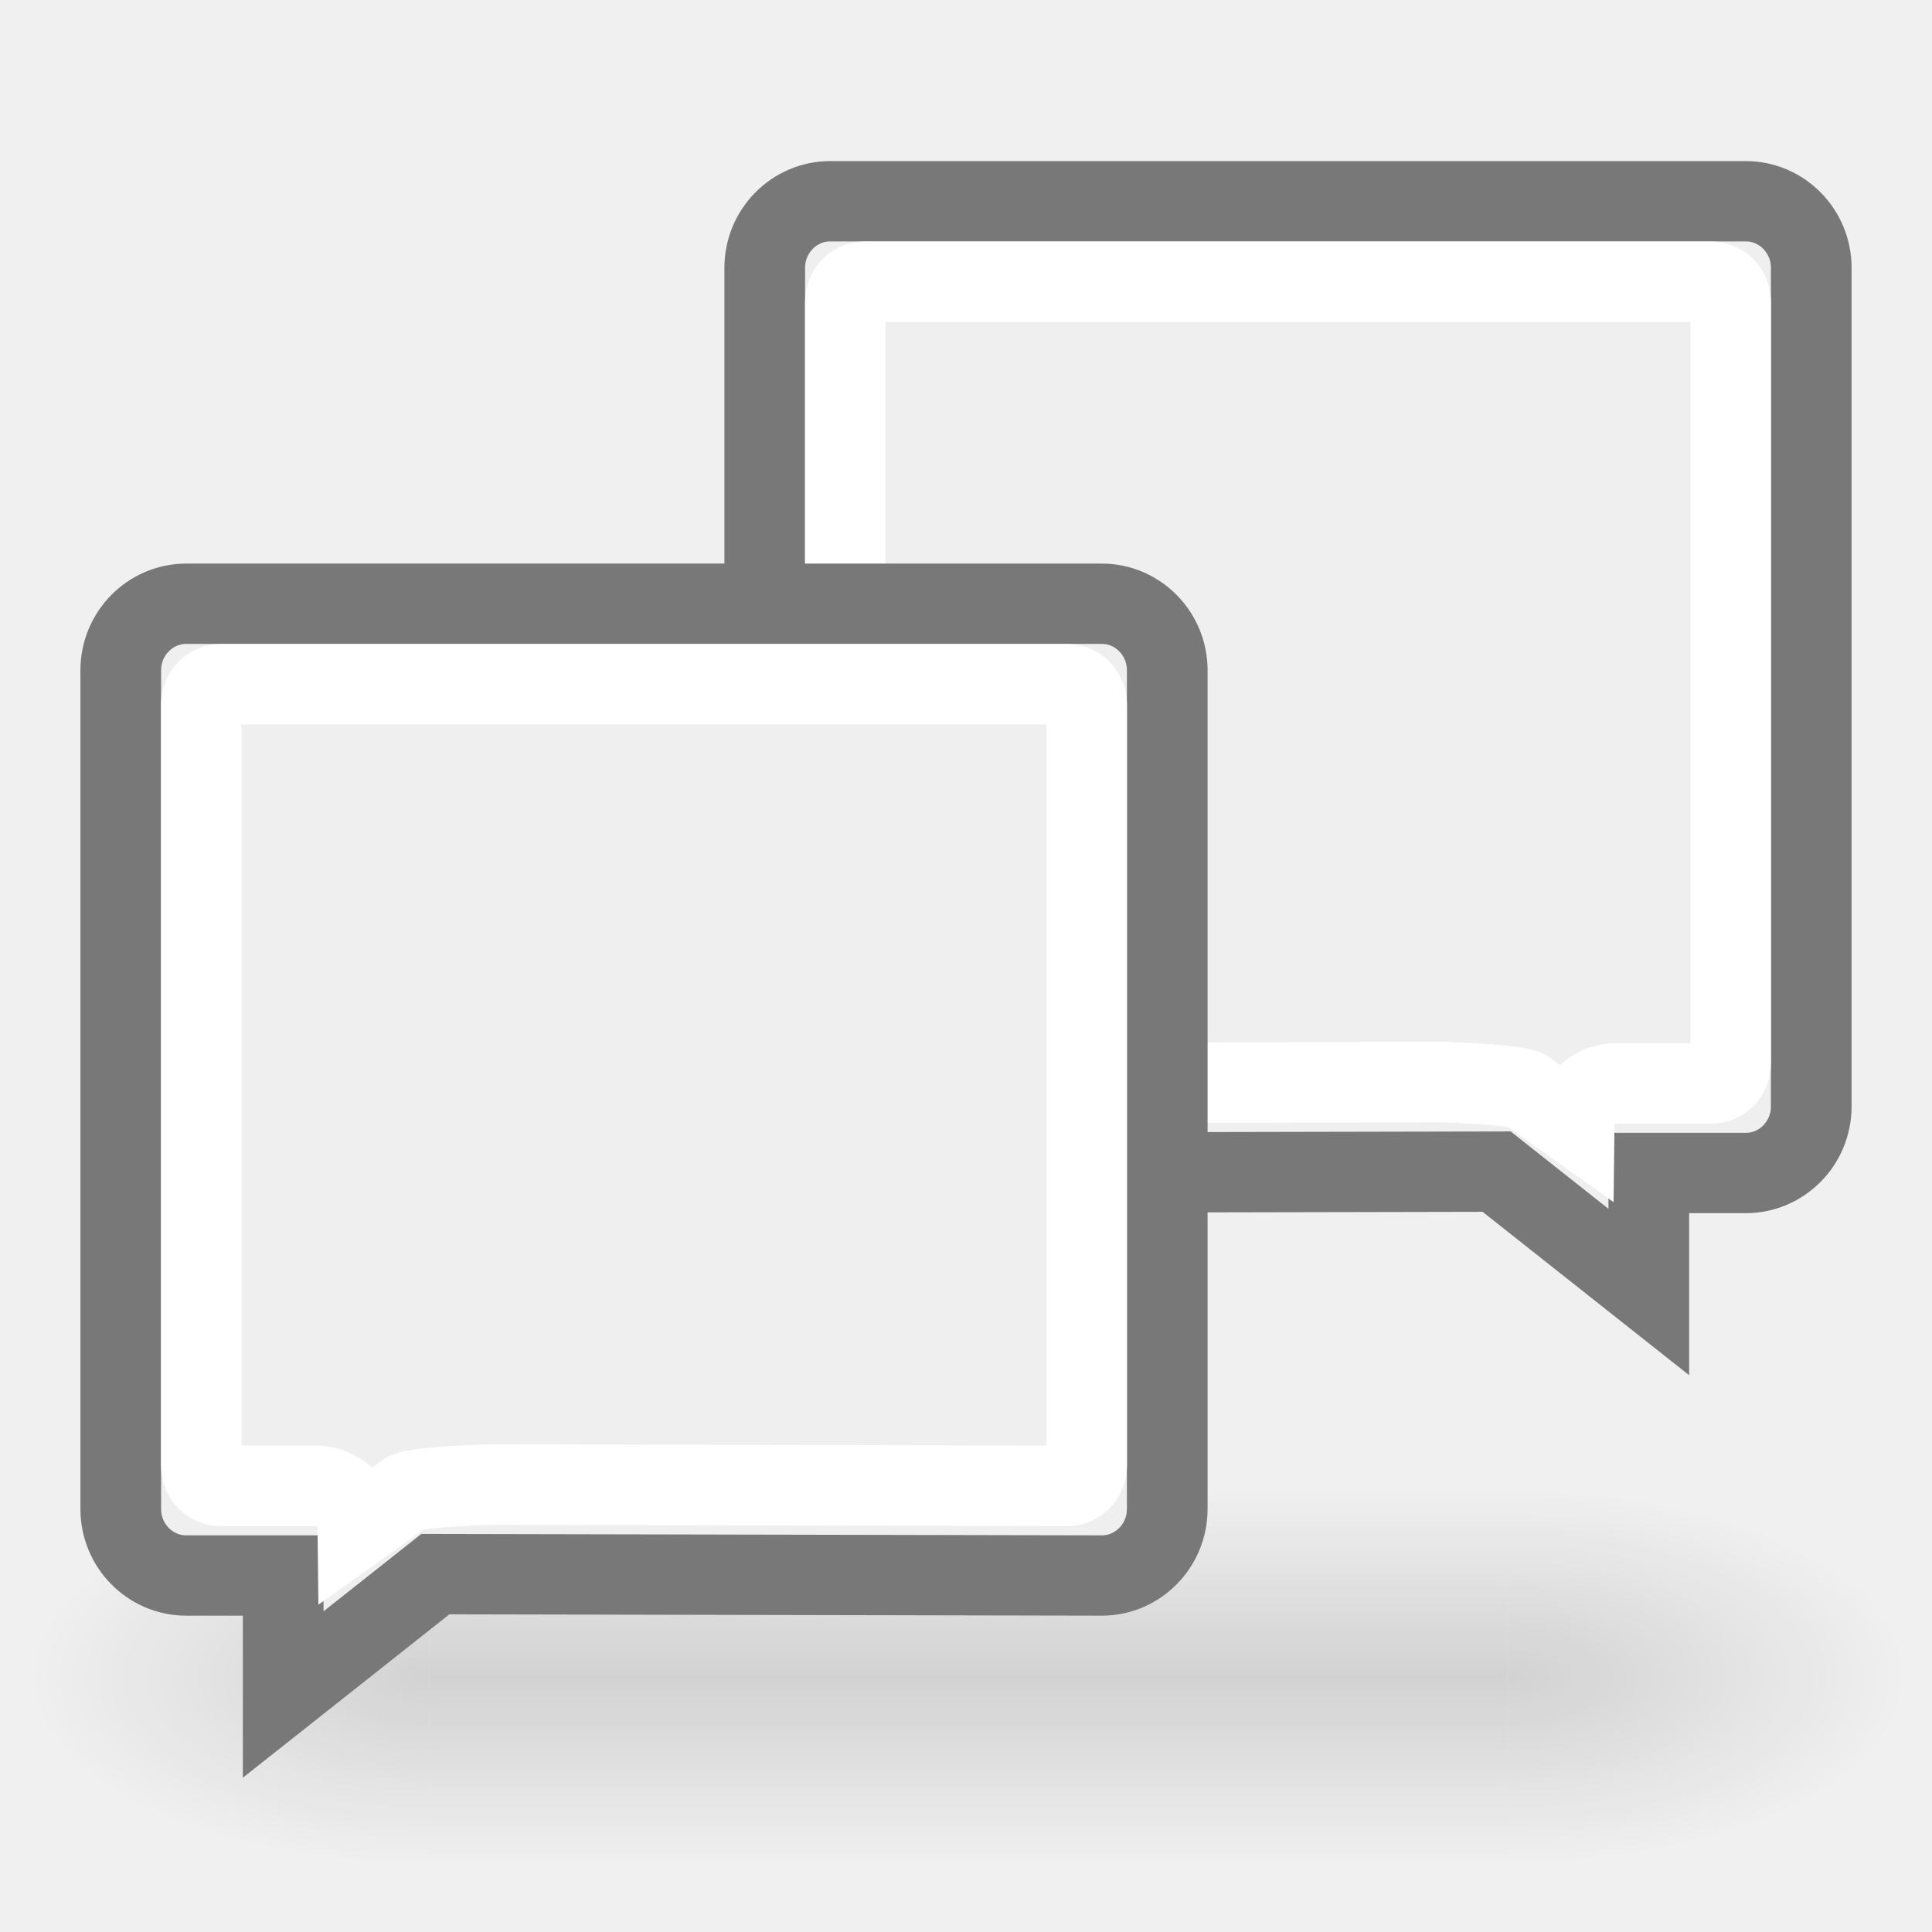
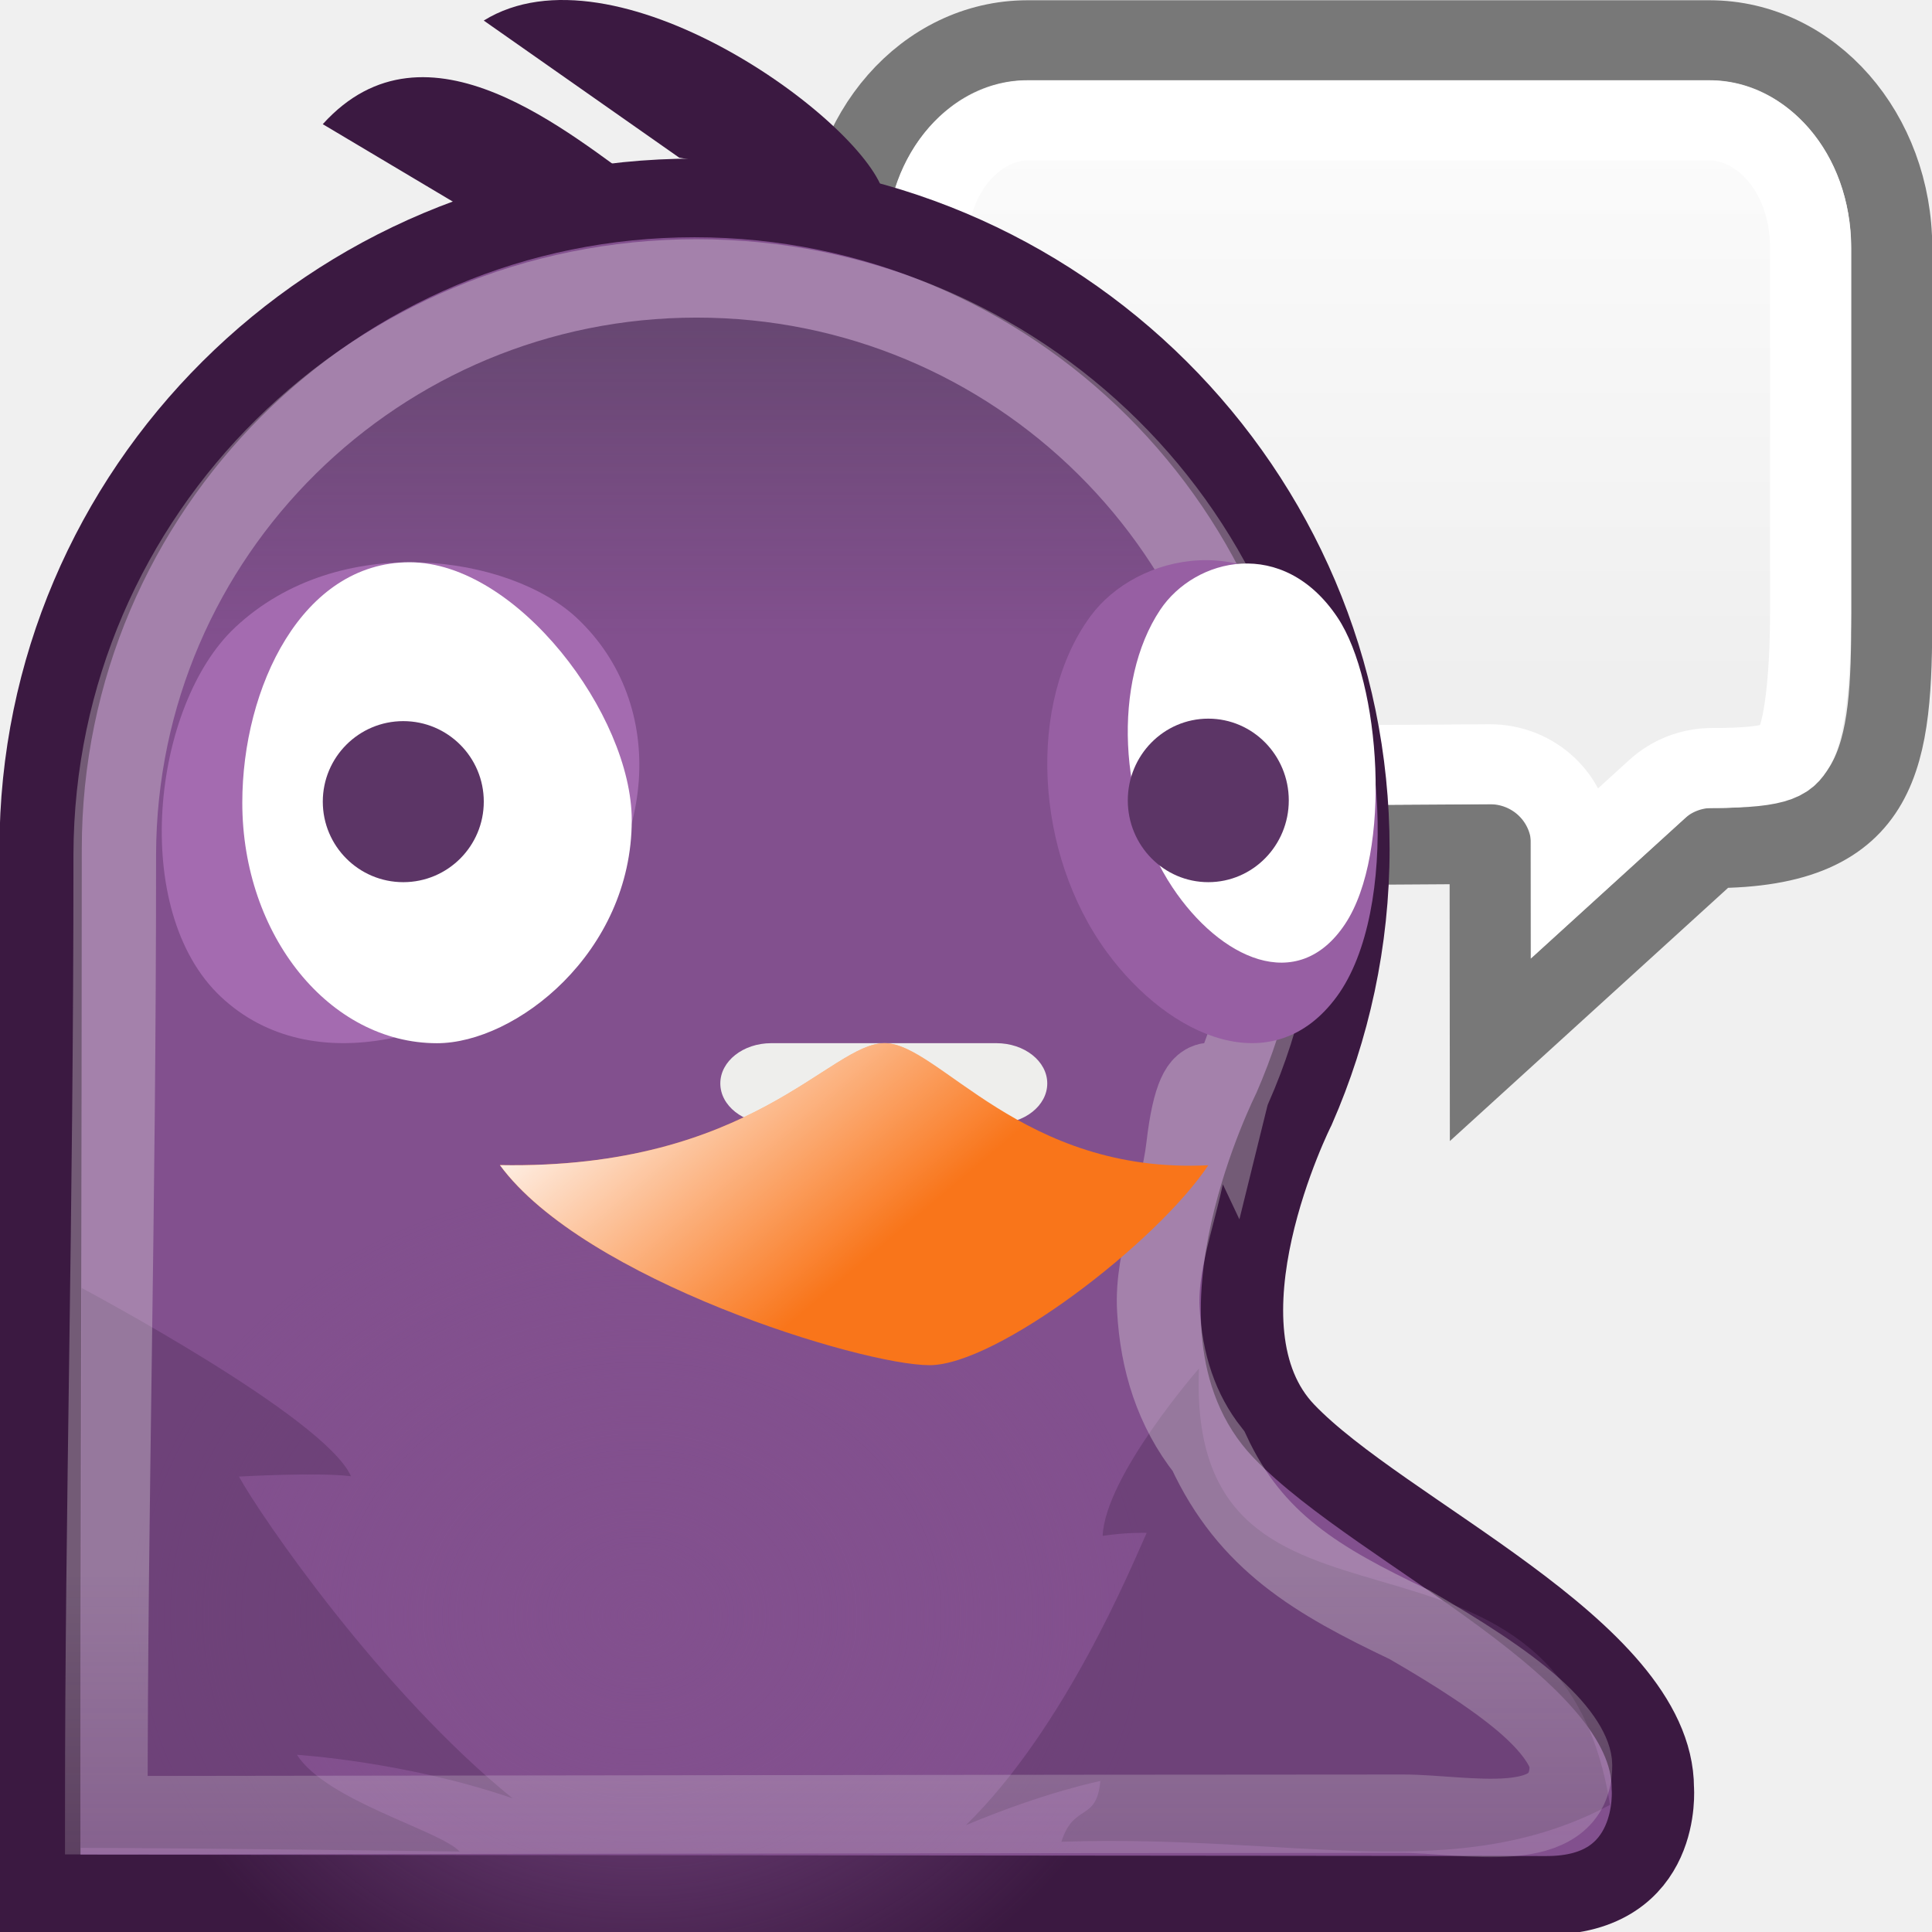
<svg xmlns="http://www.w3.org/2000/svg" xmlns:xlink="http://www.w3.org/1999/xlink" width="24" height="24" id="svg4345" version="1.0">
  <defs id="defs4347">
+     <linearGradient id="linearGradient5438">
+       <stop style="stop-color:white;stop-opacity:1;" offset="0" id="stop5440" />
+       <stop style="stop-color:white;stop-opacity:0;" offset="1" id="stop5442" />
+     </linearGradient>
+     <linearGradient id="linearGradient6817">
+       <stop style="stop-color:white;stop-opacity:1;" offset="0" id="stop6819" />
+       <stop style="stop-color:white;stop-opacity:0;" offset="1" id="stop6821" />
+     </linearGradient>
+     <linearGradient id="linearGradient6537">
+       <stop style="stop-color:white;stop-opacity:1;" offset="0" id="stop6539" />
+       <stop style="stop-color:white;stop-opacity:0;" offset="1" id="stop6541" />
+     </linearGradient>
+     <linearGradient id="linearGradient6506">
+       <stop style="stop-color:#eeeeec;stop-opacity:1;" offset="0" id="stop6508" />
+       <stop style="stop-color:#eeeeec;stop-opacity:0;" offset="1" id="stop6510" />
+     </linearGradient>
+     <linearGradient id="linearGradient5304">
+       <stop style="stop-color:#2e3436;stop-opacity:1;" offset="0" id="stop5306" />
+       <stop style="stop-color:#2e3436;stop-opacity:0;" offset="1" id="stop5308" />
+     </linearGradient>
+     <linearGradient id="linearGradient5280">
+       <stop style="stop-color:#82508e;stop-opacity:1;" offset="0" id="stop5282" />
+       <stop style="stop-color:#82508e;stop-opacity:0;" offset="1" id="stop5284" />
+     </linearGradient>
    <linearGradient id="linearGradient2804">
      <stop style="stop-color:black;stop-opacity:0;" offset="0" id="stop2806" />
      <stop id="stop2812" offset="0.5" style="stop-color:black;stop-opacity:1;" />
      <stop style="stop-color:black;stop-opacity:0;" offset="1" id="stop2808" />
-     </linearGradient>
-     <linearGradient xlink:href="#linearGradient2804" id="linearGradient1516" gradientUnits="userSpaceOnUse" x1="21.875" y1="48.001" x2="21.875" y2="40" />
-     <radialGradient xlink:href="#linearGradient2781" id="radialGradient1514" gradientUnits="userSpaceOnUse" gradientTransform="matrix(2,0,0,0.8,36,8.8)" cx="1" cy="44" fx="1" fy="44" r="5" />
-     <linearGradient id="linearGradient2781">
-       <stop style="stop-color:black;stop-opacity:1;" offset="0" id="stop2783" />
-       <stop style="stop-color:black;stop-opacity:0;" offset="1" id="stop2785" />
-     </linearGradient>
-     <radialGradient xlink:href="#linearGradient2781" id="radialGradient1512" gradientUnits="userSpaceOnUse" gradientTransform="matrix(2,0,0,0.8,-13,-79.2)" cx="1" cy="44" fx="1" fy="44" r="5" />
-     <linearGradient id="linearGradient5235">
-       <stop style="stop-color:#2e3436;stop-opacity:1;" offset="0" id="stop5237" />
-       <stop style="stop-color:#2e3436;stop-opacity:0;" offset="1" id="stop5239" />
    </linearGradient>
    <radialGradient xlink:href="#linearGradient25546" id="radialGradient25572" gradientUnits="userSpaceOnUse" gradientTransform="matrix(1,0,0,0.994693,0,4.16407e-2)" cx="7.884" cy="1.51" fx="7.884" fy="1.51" r="8.488" />
    <radialGradient xlink:href="#linearGradient25546" id="radialGradient25568" gradientUnits="userSpaceOnUse" gradientTransform="matrix(1,0,0,0.994693,0,4.16407e-2)" cx="7.884" cy="0.145" fx="7.884" fy="0.145" r="8.488" />
    <linearGradient id="linearGradient25546">
      <stop style="stop-color:white;stop-opacity:1;" offset="0" id="stop25548" />
      <stop style="stop-color:white;stop-opacity:0;" offset="1" id="stop25550" />
    </linearGradient>
    <radialGradient xlink:href="#linearGradient25546" id="radialGradient25554" cx="7.884" cy="2.624" fx="7.884" fy="2.624" r="8.488" gradientTransform="matrix(1.131317,0,0,1.125313,-1.035262,-0.301139)" gradientUnits="userSpaceOnUse" />
    <linearGradient id="linearGradient3800">
      <stop style="stop-color:#f4d9b1;stop-opacity:1;" offset="0" id="stop3802" />
      <stop style="stop-color:#df9725;stop-opacity:1;" offset="1" id="stop3804" />
    </linearGradient>
-     <linearGradient id="linearGradient3816">
-       <stop style="stop-color:#000000;stop-opacity:1;" offset="0" id="stop3818" />
-       <stop style="stop-color:#000000;stop-opacity:0;" offset="1" id="stop3820" />
-     </linearGradient>
-     <radialGradient xlink:href="#linearGradient3816" id="radialGradient4179" gradientUnits="userSpaceOnUse" cx="31.113" cy="19.009" fx="31.113" fy="19.009" r="8.662" />
-     <radialGradient xlink:href="#linearGradient5235" id="radialGradient5241" cx="23.235" cy="40.689" fx="23.235" fy="40.689" r="16.957" gradientTransform="matrix(1,0,0,0.133183,0,35.2699)" gradientUnits="userSpaceOnUse" />
+     <radialGradient xlink:href="#linearGradient5280" id="radialGradient5286" cx="15.005" cy="39.809" fx="15.005" fy="39.809" r="9.723" gradientTransform="matrix(1,0,0,0.732283,0,10.65742)" gradientUnits="userSpaceOnUse" />
+     <linearGradient xlink:href="#linearGradient5304" id="linearGradient5310" x1="12.606" y1="15.069" x2="12.606" y2="21.152" gradientUnits="userSpaceOnUse" />
+     <linearGradient xlink:href="#linearGradient6506" id="linearGradient6512" x1="15.646" y1="39.743" x2="15.646" y2="53.502" gradientUnits="userSpaceOnUse" />
+     <linearGradient xlink:href="#linearGradient6537" id="linearGradient6543" x1="30.5" y1="0.034" x2="30.5" y2="23.559" gradientUnits="userSpaceOnUse" />
+     <linearGradient xlink:href="#linearGradient6817" id="linearGradient6823" x1="0.239" y1="38.95" x2="5.709" y2="42.983" gradientUnits="userSpaceOnUse" />
+     <linearGradient xlink:href="#linearGradient5438" id="linearGradient5444" x1="30.152" y1="-0.865" x2="30.152" y2="23.012" gradientUnits="userSpaceOnUse" />
  </defs>
  <g id="layer1">
-     <g id="g1504" style="opacity:0.127" transform="matrix(0.496192,0,0,0.581846,-0.128303,-4.772994)">
-       <rect transform="scale(-1,-1)" y="-48" x="-11" height="8" width="10" id="rect1506" style="opacity:1;color:black;fill:url(#radialGradient1512);fill-opacity:1;fill-rule:nonzero;stroke:none;stroke-width:1;stroke-linecap:square;stroke-linejoin:round;marker:none;marker-start:none;marker-mid:none;marker-end:none;stroke-miterlimit:4;stroke-dasharray:none;stroke-dashoffset:1.2;stroke-opacity:1;visibility:visible;display:inline;overflow:visible" />
-       <rect y="40" x="38" height="8" width="10" id="rect1508" style="opacity:1;color:black;fill:url(#radialGradient1514);fill-opacity:1;fill-rule:nonzero;stroke:none;stroke-width:1;stroke-linecap:square;stroke-linejoin:round;marker:none;marker-start:none;marker-mid:none;marker-end:none;stroke-miterlimit:4;stroke-dasharray:none;stroke-dashoffset:1.2;stroke-opacity:1;visibility:visible;display:inline;overflow:visible" />
-       <rect y="40" x="11" height="8" width="27" id="rect1510" style="opacity:1;color:black;fill:url(#linearGradient1516);fill-opacity:1;fill-rule:nonzero;stroke:none;stroke-width:1;stroke-linecap:square;stroke-linejoin:round;marker:none;marker-start:none;marker-mid:none;marker-end:none;stroke-miterlimit:4;stroke-dasharray:none;stroke-dashoffset:1.2;stroke-opacity:1;visibility:visible;display:inline;overflow:visible" />
-     </g>
-     <path style="opacity:0.528;fill:url(#radialGradient5241);fill-opacity:1;stroke:none;stroke-width:1;stroke-miterlimit:4;stroke-dasharray:none;stroke-opacity:1" id="path4340" d="M 40.192 40.689 A 16.957 2.258 0 1 1  6.278,40.689 A 16.957 2.258 0 1 1  40.192 40.689 z" transform="matrix(1.208941,0,0,1.980928,-0.589159,7.924396)" />
-     <path style="opacity:1;fill:#efefef;fill-opacity:1;stroke:#787878;stroke-width:1.696;stroke-miterlimit:4;stroke-dasharray:none;stroke-opacity:1" d="M 2.875,7.5 C 2.121,7.5 1.5,8.127 1.5,8.906 L 1.5,15.719 L 1.5,18.469 L 1.5,26.614 C 1.5,27.394 2.121,28.02 2.875,28.02 L 4.915,28.02 L 4.915,30.533 L 8.114,27.991 L 22.125,28.02 C 22.879,28.02 23.5,27.394 23.5,26.614 L 23.5,18.469 L 23.5,15.719 L 23.5,8.906 C 23.5,8.127 22.879,7.5 22.125,7.5 L 16.156,7.5 L 8.375,7.5 L 2.875,7.5 z " id="path4334" transform="matrix(-0.590909,0,0,0.588279,23.38636,-1.912091)" />
-     <path transform="matrix(-0.546584,0,0,0.546584,22.8323,-1.111803)" style="fill:none;fill-opacity:1;stroke:white;stroke-width:1.83;stroke-miterlimit:4;stroke-opacity:1" d="M 2.875,8.438 C 2.647,8.438 2.438,8.631 2.438,8.906 L 2.438,15.719 L 2.438,18.469 L 2.438,26.188 C 2.438,26.463 2.647,26.656 2.875,26.656 L 5.058,26.656 C 5.573,26.663 5.989,27.079 5.995,27.594 L 7.091,26.812 C 7.262,26.685 8.974,26.619 9.188,26.625 L 22.125,26.656 C 22.353,26.656 22.562,26.463 22.562,26.188 L 22.562,18.469 L 22.562,15.719 L 22.562,8.906 C 22.562,8.631 22.353,8.438 22.125,8.438 L 16.156,8.438 L 8.375,8.438 L 2.875,8.438 z " id="path4336" />
-     <path transform="matrix(2.539812,0,0,0.410815,-56.0204,67.80212)" style="opacity:1;color:black;fill:url(#radialGradient4179);fill-opacity:1;fill-rule:evenodd;stroke:none;stroke-width:1px;stroke-linecap:round;stroke-linejoin:round;marker:none;marker-start:none;marker-mid:none;marker-end:none;stroke-miterlimit:4;stroke-dasharray:none;stroke-dashoffset:0;stroke-opacity:1;visibility:visible;display:inline;overflow:visible" id="path4306" d="M 39.775 19.009 A 8.662 8.662 0 1 1  22.451,19.009 A 8.662 8.662 0 1 1  39.775 19.009 z" />
-     <path style="opacity:1;fill:#efefef;fill-opacity:1;stroke:#787878;stroke-width:1.696;stroke-miterlimit:4;stroke-dasharray:none;stroke-opacity:1" d="M 2.875,7.5 C 2.121,7.5 1.5,8.127 1.5,8.906 L 1.5,15.719 L 1.5,18.469 L 1.5,26.614 C 1.5,27.394 2.121,28.02 2.875,28.02 L 4.915,28.02 L 4.915,30.533 L 8.114,27.991 L 22.125,28.02 C 22.879,28.02 23.5,27.394 23.5,26.614 L 23.5,18.469 L 23.5,15.719 L 23.5,8.906 C 23.5,8.127 22.879,7.5 22.125,7.5 L 16.156,7.5 L 8.375,7.5 L 2.875,7.5 z " id="path5534" transform="matrix(0.590909,0,0,0.588279,0.613639,3.087907)" />
-     <path transform="matrix(0.546584,0,0,0.546584,1.167699,3.888195)" style="fill:none;fill-opacity:1;stroke:white;stroke-width:1.83;stroke-miterlimit:4;stroke-opacity:1" d="M 2.875,8.438 C 2.647,8.438 2.438,8.631 2.438,8.906 L 2.438,15.719 L 2.438,18.469 L 2.438,26.188 C 2.438,26.463 2.647,26.656 2.875,26.656 L 5.058,26.656 C 5.573,26.663 5.989,27.079 5.995,27.594 L 7.091,26.812 C 7.262,26.685 8.974,26.619 9.188,26.625 L 22.125,26.656 C 22.353,26.656 22.562,26.463 22.562,26.188 L 22.562,18.469 L 22.562,15.719 L 22.562,8.906 C 22.562,8.631 22.353,8.438 22.125,8.438 L 16.156,8.438 L 8.375,8.438 L 2.875,8.438 z " id="path5536" />
+     <path style="fill:#efefef;fill-opacity:1;stroke:#787878;stroke-width:2.682;stroke-miterlimit:4;stroke-dasharray:none;stroke-opacity:1" d="M 17.892,1.5 C 14.554,1.5 11.861,4.611 11.861,8.469 L 11.861,20.531 C 11.861,24.389 14.79,28.553 18.129,28.553 L 33.206,28.455 L 33.212,35.36 L 40.55,28.593 C 46.238,28.593 46.5,25.478 46.5,20.728 L 46.5,8.469 C 46.5,4.611 43.807,1.5 40.469,1.5 L 17.892,1.5 z " id="path4547" transform="matrix(0.375302,0,0,0.370406,6.048447,-5.560909e-2)" />
+     <path style="fill:url(#linearGradient5444);fill-opacity:1.0;stroke:white;stroke-width:2.682;stroke-miterlimit:4;stroke-dasharray:none;stroke-opacity:1" id="path5436" d="M 17.906,4.188 C 16.243,4.188 14.562,5.866 14.562,8.469 L 14.562,20.531 C 14.562,21.781 15.114,23.319 15.906,24.375 C 16.699,25.431 17.58,25.875 18.125,25.875 L 33.188,25.781 C 33.905,25.776 34.595,26.056 35.105,26.56 C 35.615,27.065 35.904,27.751 35.906,28.469 L 35.906,29.219 L 38.719,26.625 C 39.22,26.16 39.879,25.904 40.562,25.906 C 42.912,25.906 43.048,25.595 43.312,25.125 C 43.577,24.655 43.812,23.046 43.812,20.719 L 43.812,8.469 C 43.812,5.866 42.132,4.188 40.469,4.188 L 17.906,4.188 z " transform="matrix(0.375302,0,0,0.370406,6.048447,-5.560909e-2)" />
+     <path style="opacity:1;fill:#75507b;fill-opacity:1" d="M 36.062,8 C 33.978,8 33.335,10.523 34.781,12.938 C 35.25,13.721 36.674,15.153 36.867,15.153 L 36.878,14.508 C 36.288,13.581 35.517,12.502 35.687,12.282 C 37.836,12.282 38,11.492 38,10.028 C 38,8.754 37.229,8 36.062,8 z " id="path6521" transform="matrix(1.747787,0,0,1.397993,-52.41719,-5.183942)" />
+     <path style="opacity:1;fill:#82508e;fill-opacity:1;stroke:#3b1941;stroke-width:1.511;stroke-miterlimit:4;stroke-dasharray:none;stroke-opacity:1" d="M 15,13 C 8.376,13 3,18.6 3,25.5 C 3,31.153 2.975,38.403 2.975,45.573 C 4.163,45.573 27.946,45.601 30.637,45.601 C 32.751,45.601 32.586,43.541 32.586,43.541 C 32.586,40.876 27.598,38.639 25.813,36.683 C 23.985,34.682 26,30.5 26,30.5 C 26.641,28.97 27,27.275 27,25.5 C 27,18.6 21.624,13 15,13 z " id="path5176" transform="matrix(0.67692,0,0,0.646801,-1.52611,-5.949693)" />
+     <path style="opacity:1;fill:url(#radialGradient5286);fill-opacity:1;stroke:none;stroke-width:1;stroke-miterlimit:4;stroke-dasharray:none;stroke-opacity:1" id="path5273" d="M 24.727 39.809 A 9.723 7.12 0 1 1  5.282,39.809 A 9.723 7.12 0 1 1  24.727 39.809 z" transform="matrix(0.661428,0,0,0.760624,-1.973841,-10.20757)" />
+     <path style="opacity:0.515;fill:#5c3466;fill-opacity:1;stroke:none;stroke-width:1;stroke-miterlimit:4;stroke-opacity:1" d="M -42.834,49.039 C -42.834,49.039 -42.816,44.71 -42.816,37.951 C -42.816,37.951 -39.031,40.51 -38.632,41.679 C -39.154,41.596 -40.372,41.686 -40.372,41.686 C -40.038,42.463 -38.164,45.952 -36.121,48.058 C -37.78,47.329 -39.471,47.196 -39.471,47.196 C -39.01,48.112 -37.25,48.692 -36.944,49.111 C -36.944,49.111 -41.348,49.039 -42.834,49.039 z " id="rect5312" transform="matrix(0.799568,0,0,0.627241,35.24855,-7.804428)" />
+     <path style="opacity:0.515;fill:#5c3466;fill-opacity:1;stroke:none;stroke-width:1;stroke-miterlimit:4;stroke-opacity:1" d="M -49.442,47.415 C -48.365,40.274 -40.69,44.766 -40.961,37.951 C -40.961,37.951 -39.025,40.28 -38.974,41.581 C -39.496,41.499 -39.882,41.516 -39.882,41.516 C -39.548,42.294 -38.197,45.748 -36.154,47.854 C -37.814,47.125 -38.926,46.898 -38.926,46.898 C -38.848,47.795 -38.376,47.369 -38.123,48.215 C -42.942,48.047 -46.253,49.196 -49.442,47.415 z " id="path5317" transform="matrix(-0.602064,0,0,0.572779,-9.767144,-4.737575)" />
+     <path transform="matrix(0.660903,0,0,0.627207,-1.258953,-5.361383)" style="opacity:0.31;fill:url(#linearGradient5310);fill-opacity:1;stroke:url(#linearGradient6512);stroke-width:1.553;stroke-miterlimit:4;stroke-opacity:1;stroke-dasharray:none" d="M 15,14.062 C 8.988,14.062 4.079,19.138 4.062,25.469 C 4.062,25.479 4.062,25.489 4.062,25.5 C 4.062,32.787 3.903,38.26 3.903,44.5 C 5.84,44.5 22.452,44.47 28.278,44.47 C 29.445,44.47 31.432,44.974 31.432,43.51 C 31.432,43.288 31.232,42.871 30.682,42.353 C 30.131,41.836 29.308,41.28 28.4,40.728 C 26.665,39.859 25.412,39.091 24.621,37.291 C 24.011,36.477 23.731,35.52 23.677,34.478 C 23.622,33.437 24.108,32.32 24.225,31.26 C 24.458,29.14 24.969,30.281 24.969,30.281 C 24.984,30.217 25.005,30.154 25.031,30.094 C 25.619,28.692 25.938,27.131 25.938,25.5 C 25.938,19.154 21.022,14.062 15,14.062 z " id="path5241" />
+     <path transform="matrix(-0.861857,-0.809791,0.812609,-0.76352,-5.667036,37.33378)" style="opacity:1;fill:#a46bb0;fill-opacity:1;stroke:none;stroke-width:1;stroke-miterlimit:4;stroke-opacity:1" d="M 13.257,24.626 C 13.257,26.227 11.828,27.317 10.864,27.317 C 9.543,27.317 8.471,26.017 8.471,24.416 C 8.471,23.024 9.206,21.515 10.527,21.515 C 11.848,21.515 13.257,23.361 13.257,24.626 z " id="path5160" />
+     <path transform="matrix(1.010846,0,0,1.029732,-5.552971,-15.17001)" style="opacity:1;fill:white;fill-opacity:1;stroke:none;stroke-width:1;stroke-miterlimit:4;stroke-opacity:1" d="M 13.257,24.626 C 13.257,26.227 11.828,27.317 10.864,27.317 C 9.543,27.317 8.471,26.017 8.471,24.416 C 8.471,23.024 9.206,21.515 10.527,21.515 C 11.848,21.515 13.257,23.361 13.257,24.626 z " id="path5157" />
+     <path style="opacity:1;fill:#5c3566;fill-opacity:1;stroke:none;stroke-width:1;stroke-miterlimit:4;stroke-dasharray:none;stroke-opacity:1" id="path5162" d="M 11.411 24.312 A 1.241 1.295 0 1 1  8.929,24.312 A 1.241 1.295 0 1 1  11.411 24.312 z" transform="matrix(0.805757,0,0,0.772415,-3.184731,-8.820615)" />
+     <path transform="matrix(0.596326,-0.813274,-0.562251,-0.766804,22.42583,37.43862)" style="opacity:1;fill:#975fa3;fill-opacity:1;stroke:none;stroke-width:1;stroke-miterlimit:4;stroke-opacity:1" d="M 13.257,24.626 C 13.257,26.227 11.828,27.317 10.864,27.317 C 9.543,27.317 8.471,26.017 8.471,24.416 C 8.471,23.024 9.206,21.515 10.527,21.515 C 11.848,21.515 13.257,23.361 13.257,24.626 z " id="path5167" />
+     <path transform="matrix(0.447398,-0.672135,-0.421833,-0.633728,21.07418,32.19024)" style="opacity:1;fill:white;fill-opacity:1;stroke:none;stroke-width:1;stroke-miterlimit:4;stroke-opacity:1" d="M 13.257,24.626 C 13.257,26.227 11.828,27.317 10.864,27.317 C 9.543,27.317 8.471,26.017 8.471,24.416 C 8.471,23.024 9.206,21.515 10.527,21.515 C 11.848,21.515 13.257,23.361 13.257,24.626 z " id="path5169" />
+     <path style="opacity:1;fill:#5c3566;fill-opacity:1;stroke:none;stroke-width:1;stroke-miterlimit:4;stroke-dasharray:none;stroke-opacity:1" id="path5171" d="M 11.411 24.312 A 1.241 1.295 0 1 1  8.929,24.312 A 1.241 1.295 0 1 1  11.411 24.312 z" transform="matrix(0.805756,0,0,0.784291,6.815275,-9.124735)" />
+     <rect style="opacity:1;fill:#eeeeec;fill-opacity:1;stroke:none;stroke-width:1;stroke-miterlimit:4;stroke-dasharray:none;stroke-opacity:1" id="rect5215" width="5.607" height="2.179" x="16" y="27" transform="matrix(0.724348,0,0,0.459012,-2.641559,0.565398)" rx="0.874" ry="1.089" />
+     <path transform="matrix(0.798987,0,0,0.495994,7.007995,-6.360384)" style="fill:#f9751a;fill-opacity:1;stroke:none;stroke-width:1.028;stroke-miterlimit:4;stroke-opacity:1" d="M -0.999,42.004 C 2.929,42.118 4.128,38.95 4.983,38.95 C 5.826,38.95 7.116,42.24 10.015,42.008 C 9.207,43.955 6.727,47.015 5.681,47.015 C 4.623,47.015 0.312,44.881 -0.999,42.004 z " id="rect5187" />
+     <path transform="matrix(0.670792,0,0,0.486348,-3.805943,-3.90166)" style="fill:#3b1941;fill-opacity:1;stroke:none;stroke-width:1;stroke-miterlimit:4;stroke-opacity:1" d="M 11.651,11.194 C 13.578,8.251 16.249,11.482 17.614,12.804 L 14.761,13.748 L 11.651,11.194 z " id="path5192" />
+     <path transform="matrix(0.851014,0,0,0.554879,-3.938174,-5.194599)" style="fill:#3b1941;fill-opacity:1;stroke:none;stroke-width:1;stroke-miterlimit:4;stroke-opacity:1" d="M 11.689,9.822 C 13.591,8.016 17.175,11.994 17.52,13.65 L 14.543,12.892 L 11.689,9.822 z " id="rect5189" />
+     <path transform="matrix(0.798987,0,0,0.495994,7.007995,-6.360384)" style="fill:url(#linearGradient6823);fill-opacity:1;stroke:none;stroke-width:1.028;stroke-miterlimit:4;stroke-opacity:1" d="M -0.999,42.004 C 2.929,42.118 4.128,38.95 4.983,38.95 C 5.826,38.95 7.116,42.24 10.015,42.008 C 9.207,43.955 6.727,47.015 5.681,47.015 C 4.623,47.015 0.312,44.881 -0.999,42.004 z " id="path6815" />
  </g>
</svg>
